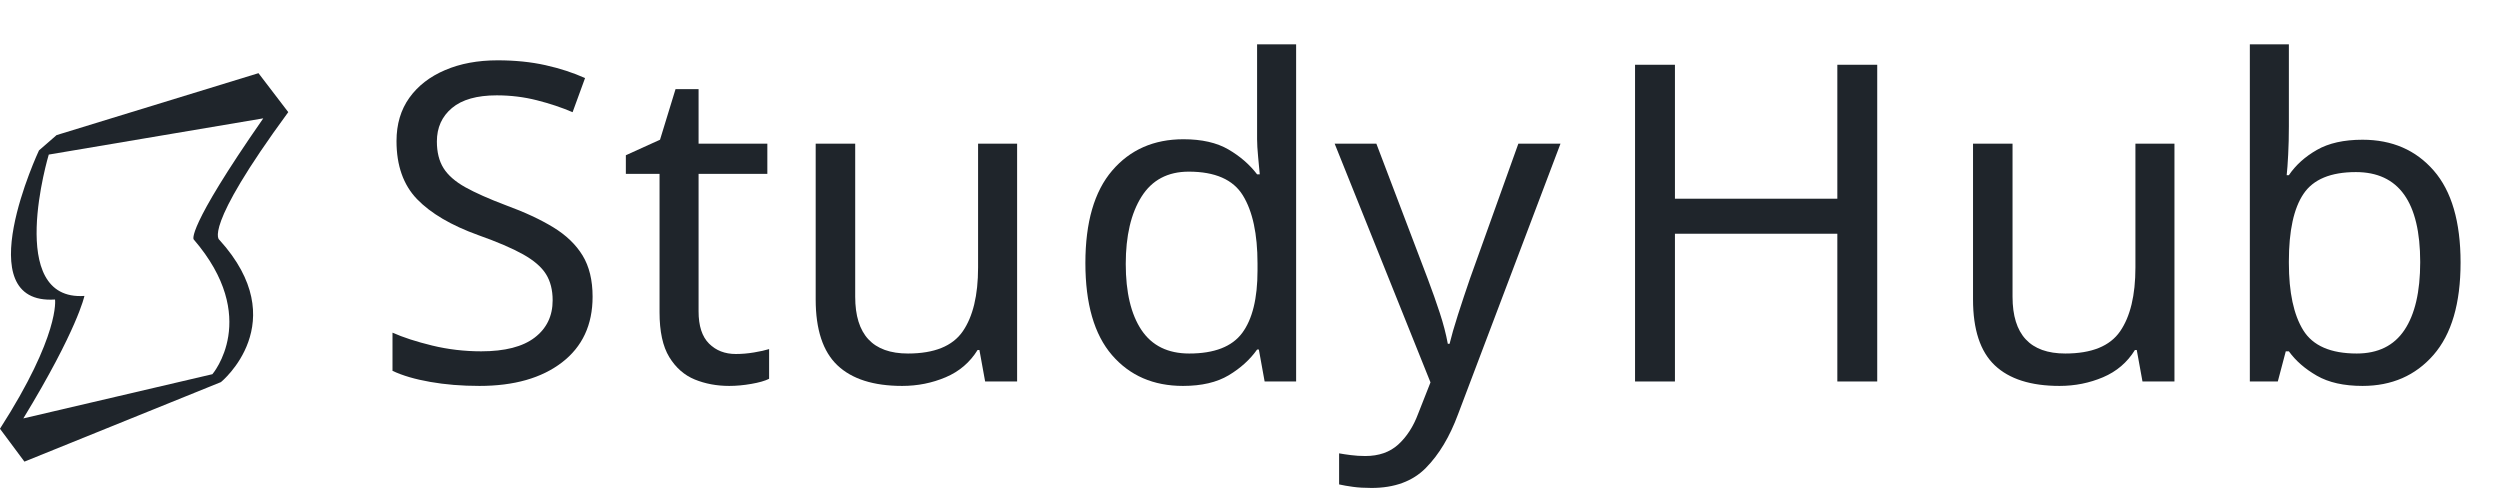
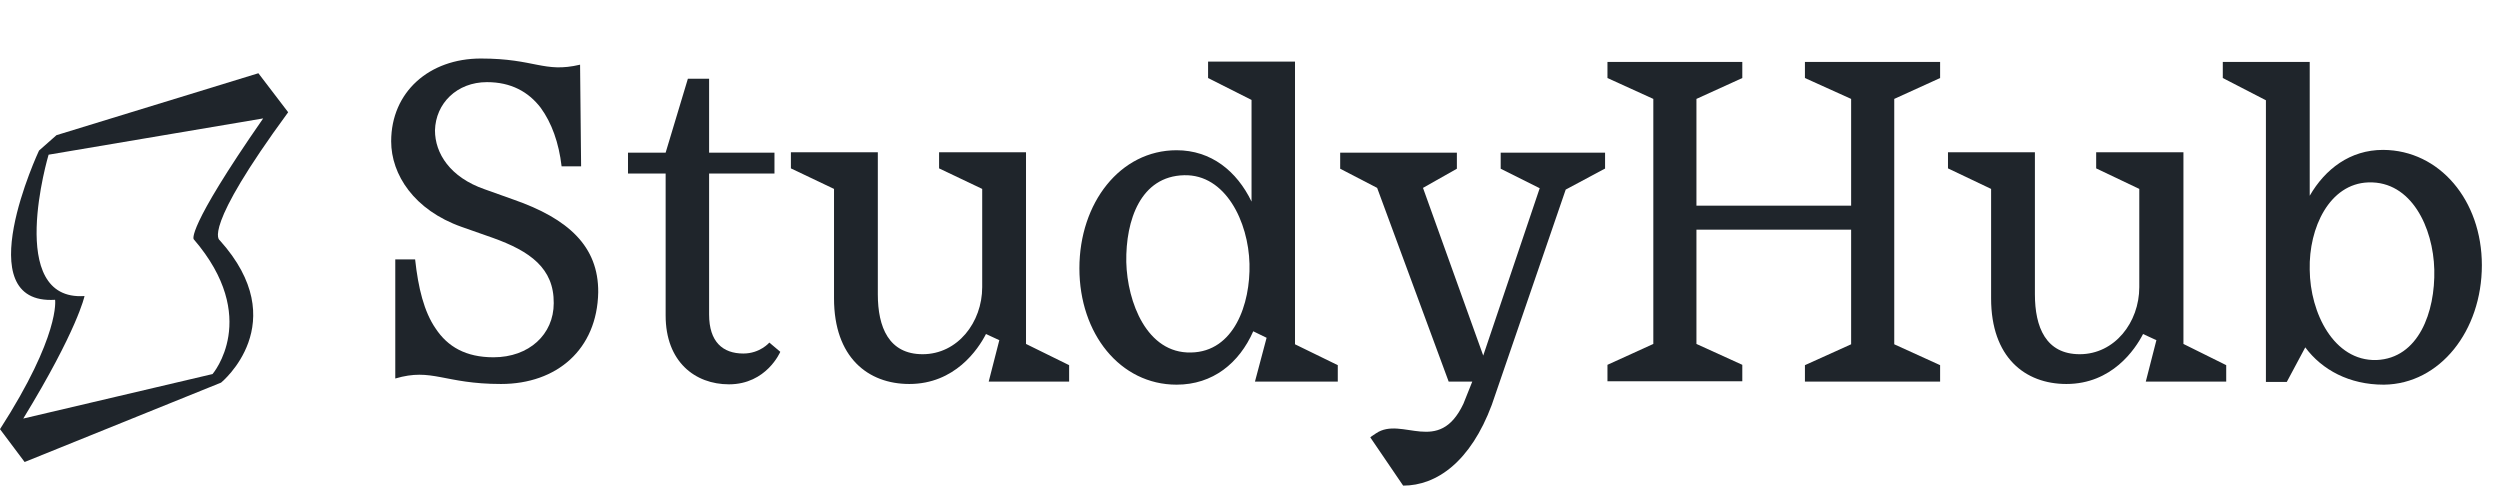
- <svg xmlns="http://www.w3.org/2000/svg" id="Layer_2" viewBox="0 0 730.51 143.23">
-   <defs>
-     <style>.cls-1{letter-spacing:-.03em;}.cls-2{font-family:StudioFeixenSerifTrial-Regular, 'Studio Feixen Serif Trial';font-size:129.62px;}.cls-2,.cls-3{fill:#1f252b;}.cls-4{letter-spacing:-.04em;}.cls-5{letter-spacing:-.05em;}.cls-6{letter-spacing:-.01em;}.cls-7{letter-spacing:-.03em;}</style>
-   </defs>
+ <svg xmlns="http://www.w3.org/2000/svg" version="1.1" id="Layer_2_00000043425500696258475990000016551509117165791366_" x="0px" y="0px" viewBox="0 0 730.5 143.2" style="enable-background:new 0 0 730.5 143.2;" xml:space="preserve">
+   <style type="text/css">
+ 	.st0{enable-background:new    ;}
+ 	.st1{fill:#1F252B;}
+ </style>
  <g id="Layer_1-2">
-     <text class="cls-2" transform="translate(108.08 111.47)">
-       <tspan x="0" y="0">S</tspan>
-       <tspan class="cls-6" x="72.72" y="0">t</tspan>
-       <tspan class="cls-7" x="120.03" y="0">u</tspan>
-       <tspan class="cls-1" x="201.95" y="0">d</tspan>
-       <tspan class="cls-5" x="281.79" y="0">y</tspan>
-       <tspan class="cls-4" x="357.11" y="0">H</tspan>
-       <tspan x="458.21" y="0">ub</tspan>
-     </text>
-     <path class="cls-3" d="M84.24,32.78l-8.71-11.4L16.53,39.48l-5.14,4.47s-21.23,45.25,4.69,43.57c0,0,1.56,10.28-16.09,37.76l7.15,9.61,57.42-23.24s21.45-17.43-.45-41.56c0,0-5.29-2.7,20.11-37.31Zm-22.17,76.56L6.82,122.26c15.87-26.05,17.85-35.79,17.85-35.79-23.31,1.59-10.42-41.3-10.42-41.3l62.68-10.59c-22.84,32.81-20.34,35.37-20.34,35.37,19.69,22.87,5.47,39.39,5.47,39.39Z" />
+     <g class="st0">
+       <path class="st1" d="M115.6,75.8h5.7c0.9,8.3,2.6,15.3,6,20.2c3.5,5.3,8.8,8.4,16.9,8.4c10.4,0,17.6-6.7,17.6-15.8    c0.1-10.2-6.9-15.2-17.8-19.1l-9.1-3.2c-13.9-4.9-20.6-15.3-20.6-25c0-14.4,11.1-24.2,26.2-24.2c15.9,0,18.4,4.3,29,1.8l0.3,29.7    h-5.7c-0.8-6.9-2.9-12.7-6.1-17.1c-3.6-4.7-8.7-7.5-15.7-7.5c-8.8,0-15,6.2-15.2,14.1c0,6.7,4.4,13.7,14.5,17.2l8.4,3    c16.1,5.6,24.9,13.7,24.8,27.1c-0.3,16.7-12.1,26.8-28.4,26.8c-16.7,0-20.1-4.8-30.9-1.6V75.8z" />
+     </g>
+     <g class="st0">
+       <path class="st1" d="M228,102.8c0,0-4,9.5-15,9.5c-9.9,0-18.5-6.6-18.5-20.1V50.7h-11v-6.1h11l6.5-21.6h6.2v21.6h19.1v6.1h-19.1    v41.2c0,8,4,11.4,10,11.4c4.9,0,7.6-3.2,7.6-3.2L228,102.8z" />
+     </g>
+     <g class="st0">
+       <path class="st1" d="M312.4,106.7v4.8h-23.5l3.1-12.1l-3.9-1.8c-2.3,4.5-9.1,14.6-22.4,14.6c-12.1,0-22-7.8-22-25v-32l-12.6-6    v-4.7h25.4v41.5c0,9.6,3.2,17.5,13.1,17.5c10.2,0,17.4-9.3,17.4-19.6V55.2l-12.6-6v-4.7h25.4v56L312.4,106.7z" />
+     </g>
+     <g class="st0">
+       <path class="st1" d="M390.9,106.7v4.8h-24.2l3.4-12.8l-3.9-1.9c-4.1,9.3-11.8,15.6-22.4,15.6c-16.5,0-28.4-14.9-28.4-34    s11.9-34.5,28.4-34.5c10.1,0,17.6,6.1,21.9,15V29.2l-12.7-6.4V18h25.4v82.6L390.9,106.7z M365.1,77.1c-0.3-12.3-7-26.2-19.1-25.9    c-12.7,0.3-17.1,13.1-16.9,25.4c0.3,11.7,6,26.7,18.9,26.4C360.6,102.8,365.4,88.8,365.1,77.1z" />
+     </g>
+     <g class="st0">
+       <path class="st1" d="M468.9,49.3l-11.4,6.1l-21.6,62.9c-6.2,16.6-16.1,23.6-25.9,23.6l-9.6-14.1c0.4-0.4,1.2-0.8,1.7-1.2    c7.6-5.1,18.3,6.6,25.5-8.6l2.6-6.5h-6.9l-20.9-56.6l-10.8-5.6v-4.7h34.1v4.7l-9.9,5.6l17.6,49L449.9,55l-11.4-5.7v-4.7h30.5V49.3    z" />
+     </g>
+     <g class="st0">
+       <path class="st1" d="M553.5,28.9v71.7l13.4,6.1v4.8h-39.5v-4.8l13.5-6.1V67.1h-45.2v33.4l13.4,6.1v4.8h-39.4v-4.8l13.4-6.1V28.9    l-13.4-6.1v-4.7h39.4v4.7l-13.4,6.1v31.2h45.2V28.9l-13.5-6.1v-4.7h39.5v4.7L553.5,28.9z" />
+     </g>
+     <g class="st0">
+       <path class="st1" d="M650.5,106.7v4.8h-23.5l3.1-12.1l-3.9-1.8c-2.3,4.5-9.1,14.6-22.4,14.6c-12.1,0-22-7.8-22-25v-32l-12.6-6    v-4.7h25.4v41.5c0,9.6,3.2,17.5,13.1,17.5c10.2,0,17.4-9.3,17.4-19.6V55.2l-12.6-6v-4.7H638v56L650.5,106.7z" />
+       <path class="st1" d="M725.2,77.5c0,19.1-12.2,34.7-28.6,34.9h-0.1c-10,0-18-4.3-22.9-10.9l-5.4,10.1h-6.1V29.3l-12.6-6.5v-4.7    h25.4v39.1c4.5-7.8,11.8-13.4,21.4-13.4h0.1C712.8,43.9,725.2,58.5,725.2,77.5z M711.3,78.8c-0.3-12.3-6.7-25.9-19.2-25.5H692    c-11.3,0.4-17.4,13.2-17.1,25.5c0.1,12.7,7.1,26.7,19.4,26.4h0.1C706.7,104.7,711.6,91.2,711.3,78.8z" />
+     </g>
+     <path class="st1" d="M84.2,32.8l-8.7-11.4l-59,18.1L11.4,44c0,0-21.2,45.2,4.7,43.6c0,0,1.6,10.3-16.1,37.8l7.2,9.6l57.4-23.2   c0,0,21.4-17.4-0.4-41.6C64.1,70.1,58.8,67.4,84.2,32.8L84.2,32.8z M62.1,109.3L6.8,122.3c15.9-26,17.9-35.8,17.9-35.8   C1.4,88.1,14.2,45.2,14.2,45.2l62.7-10.6C54.1,67.4,56.6,69.9,56.6,69.9C76.3,92.8,62.1,109.3,62.1,109.3L62.1,109.3z" />
  </g>
</svg>
